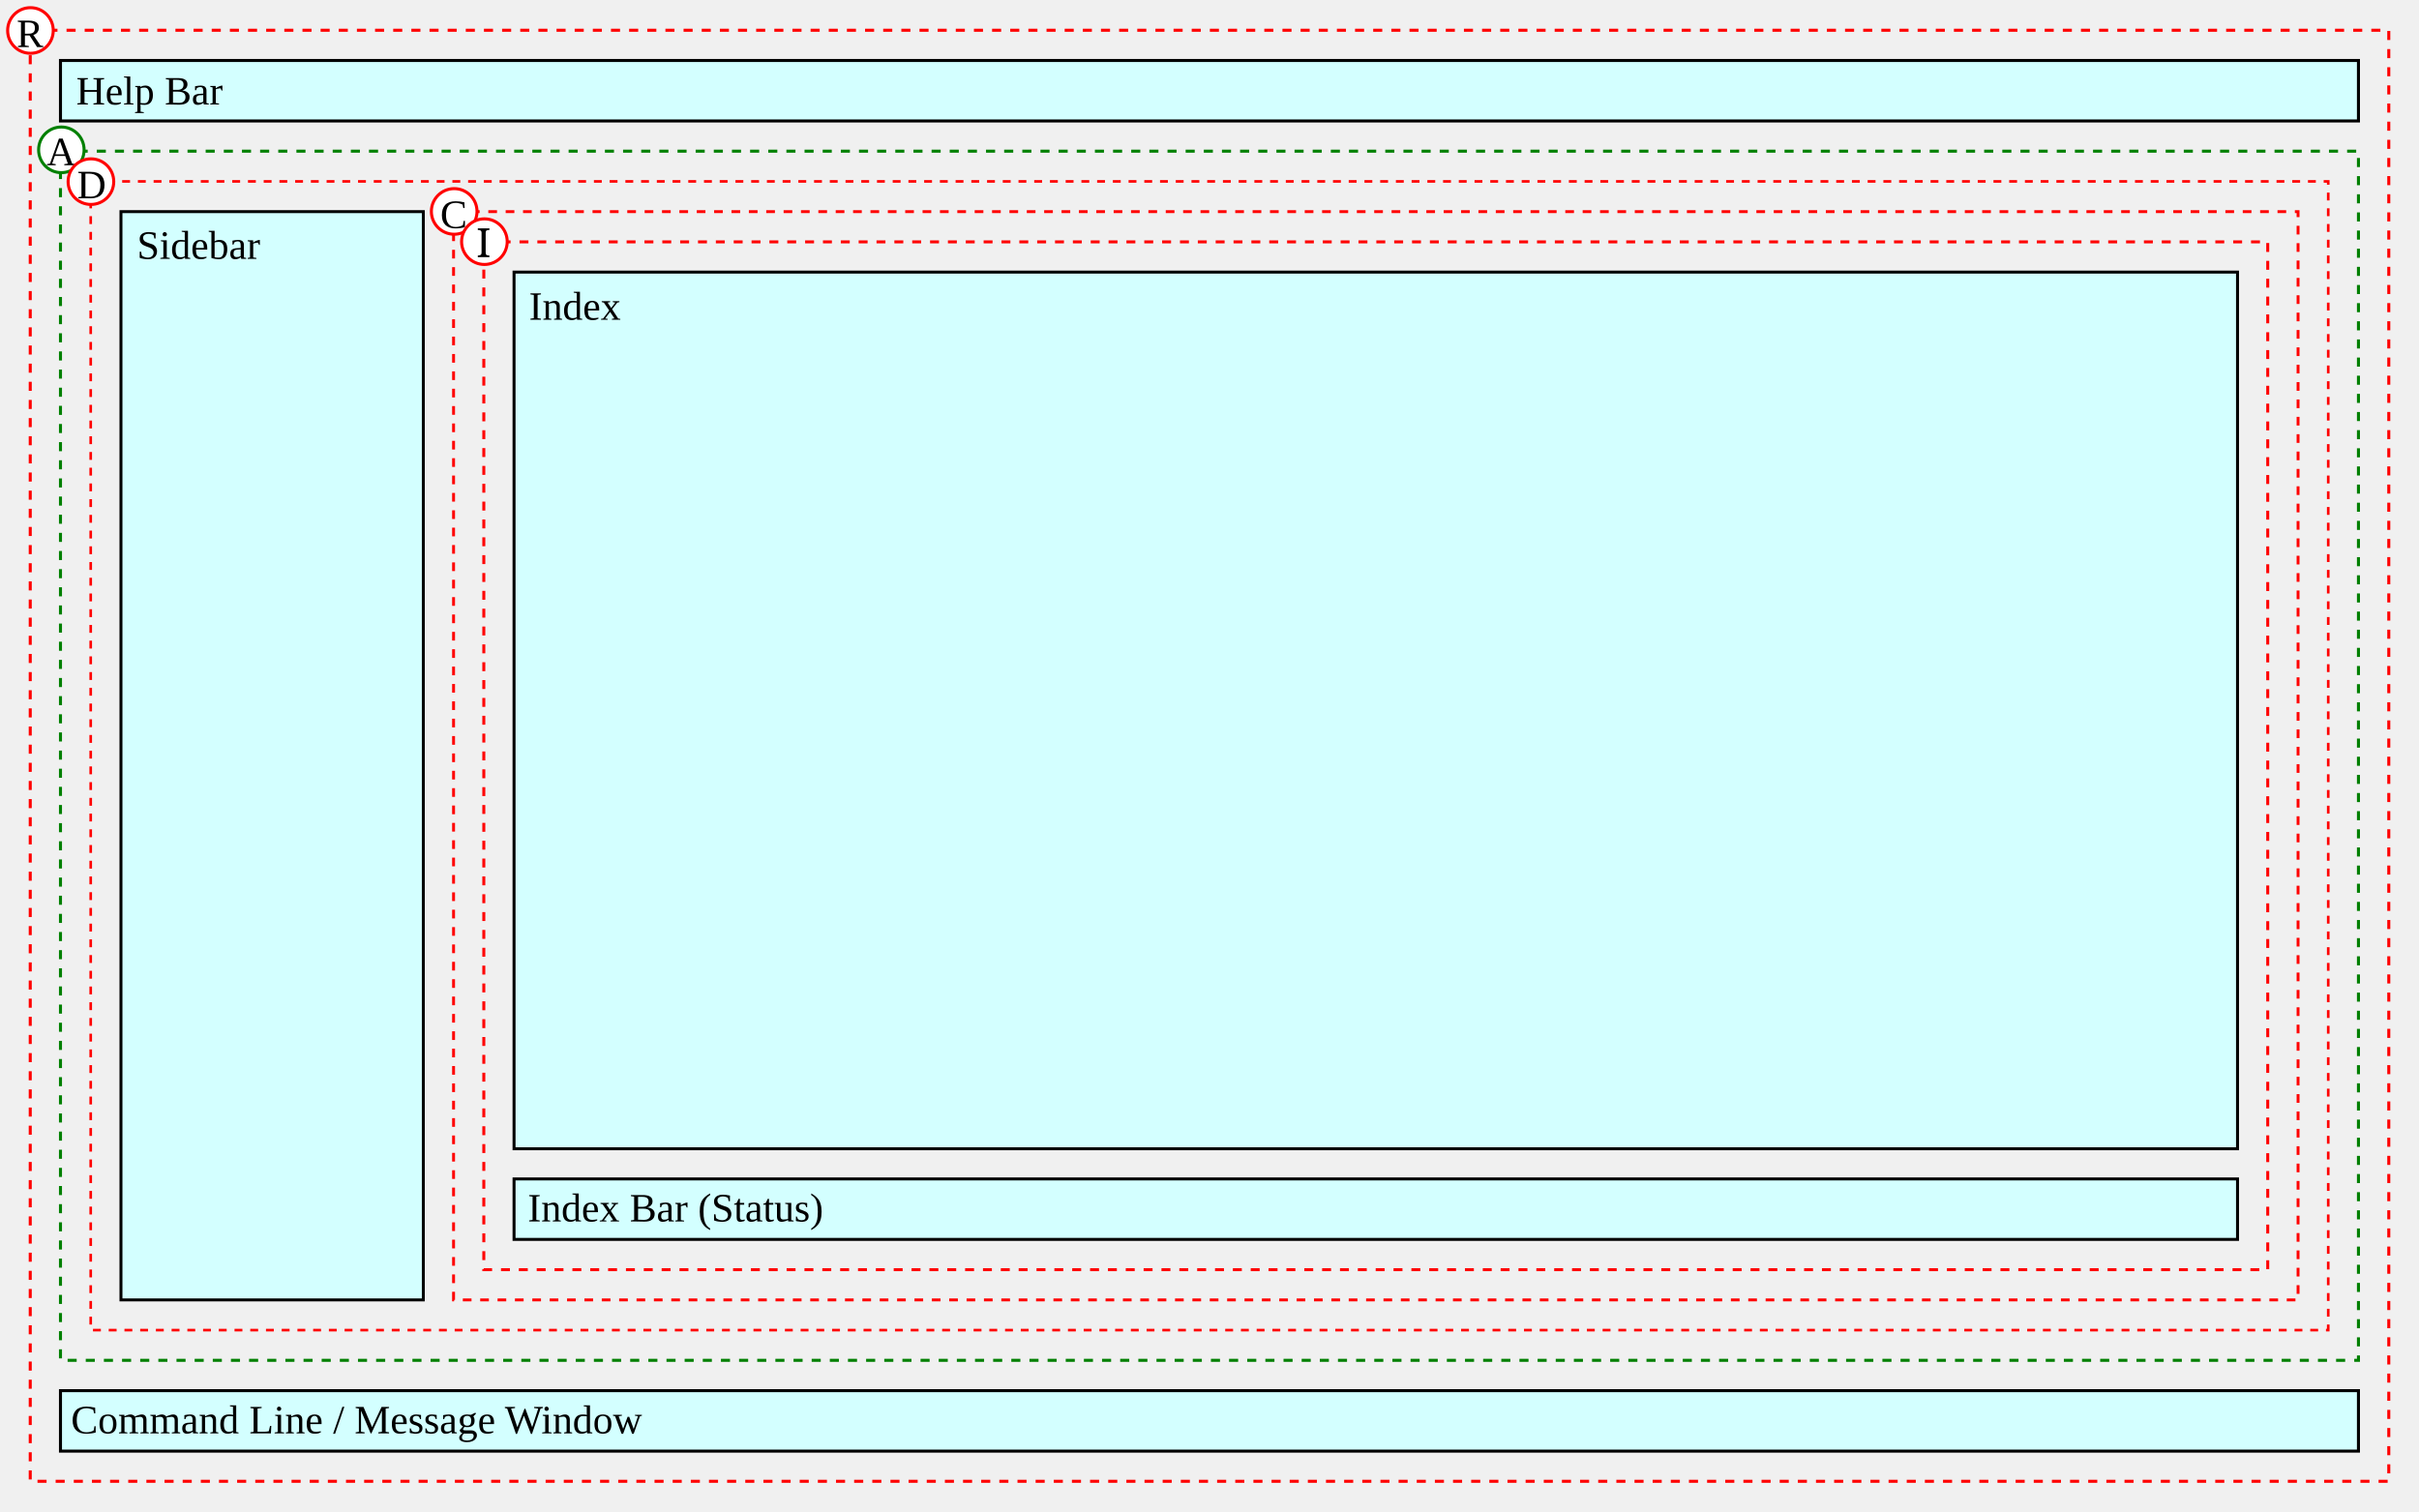
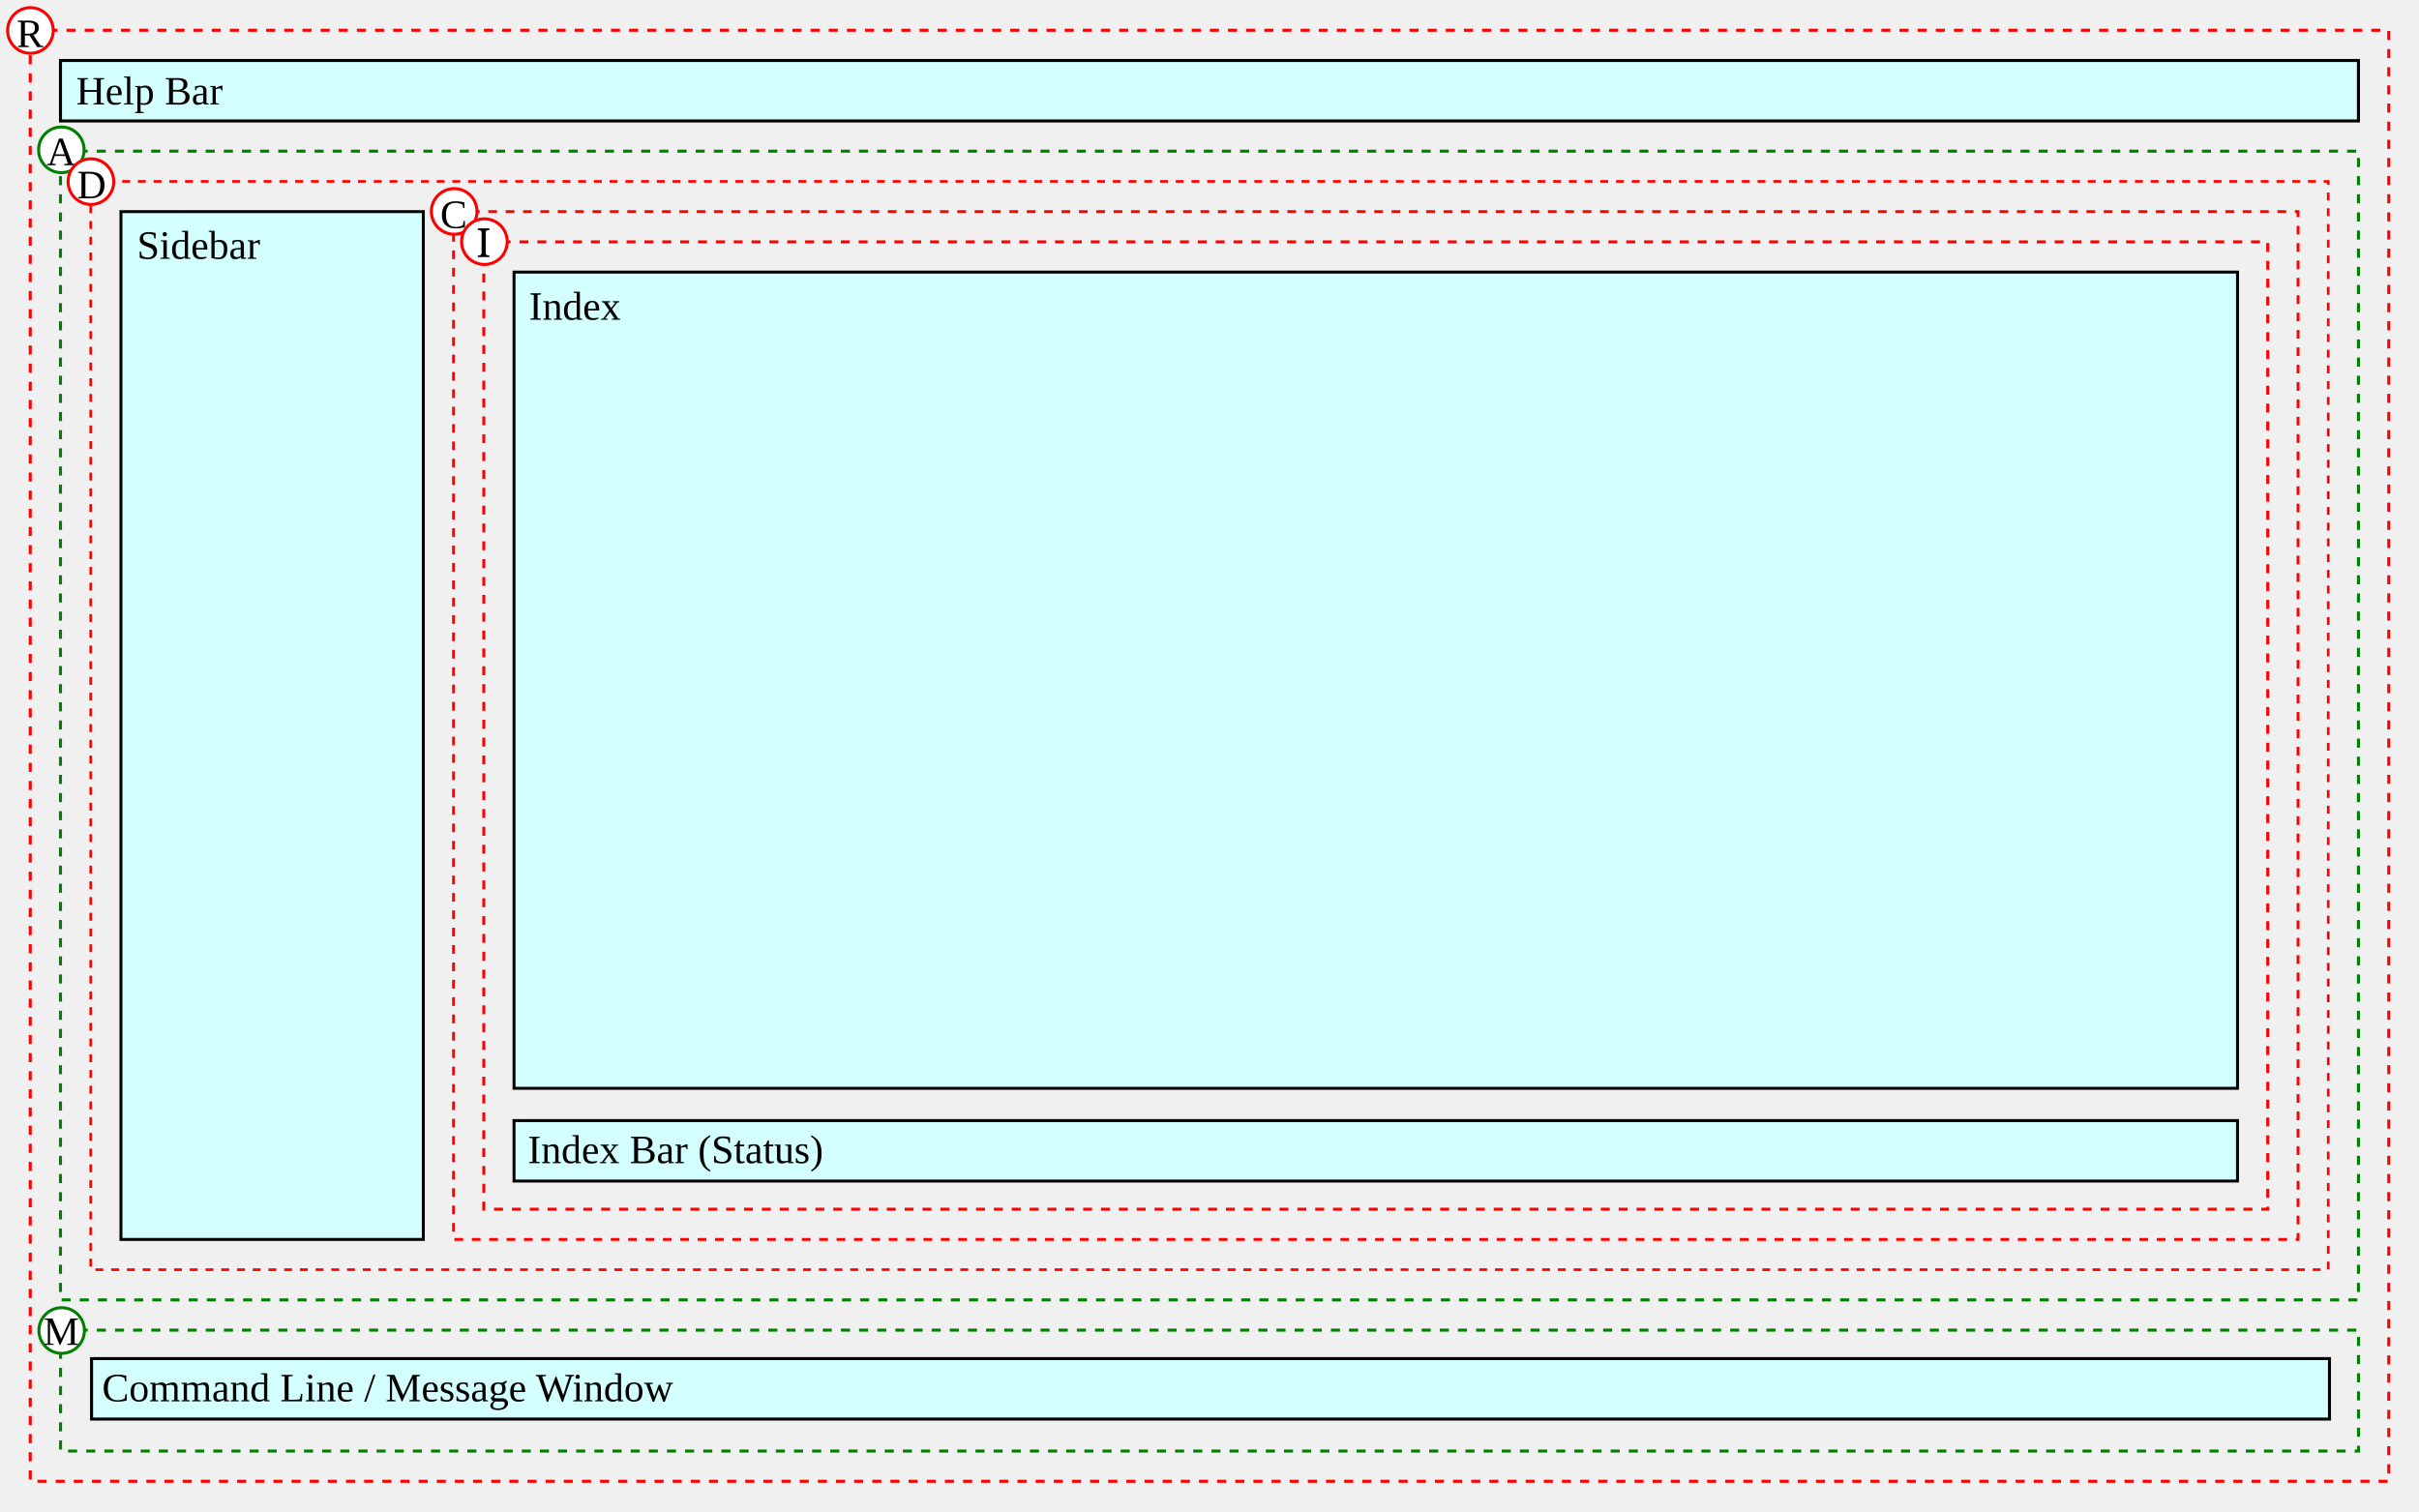
- <svg xmlns="http://www.w3.org/2000/svg" width="800" height="500" version="1.1" viewBox="0 0 211.67 132.29">
-   <g transform="translate(12.817 -77.777)">
-     <g>
-       <g stroke-width=".265">
-         <rect x="-10.171" y="80.423" width="206.38" height="127" fill="none" stroke="#f00" stroke-dasharray="0.794,0.794" />
-         <rect x="-7.525" y="91.006" width="201.08" height="105.83" fill="none" stroke="#008000" stroke-dasharray="0.794, 0.794" />
-         <rect x="-7.525" y="199.49" width="201.08" height="5.292" fill="#d3ffff" stroke="#000" />
-       </g>
-       <rect x="26.871" y="96.298" width="161.4" height="95.25" fill="none" stroke="#f00" stroke-dasharray="0.76, 0.76" stroke-width=".253" />
-     </g>
-     <g transform="translate(29.104 84.667)">
-       <g transform="translate(-29.104 -84.667)">
-         <rect x="-7.525" y="83.069" width="201.08" height="5.292" fill="#d3ffff" stroke="#000" stroke-width=".265" />
-         <text x="-6.158" y="86.922" fill="#000000" font-size="3.528px" stroke-width=".265" style="line-height:1.25" xml:space="preserve">
-           <tspan x="-6.158" y="86.922" stroke-width=".265">Help Bar</tspan>
-         </text>
-       </g>
-     </g>
-     <rect x="-2.233" y="96.298" width="26.458" height="95.25" fill="#d3ffff" stroke="#000" stroke-width=".258" />
-     <g transform="translate(2.6458 2.6458)">
-       <text x="-3.472" y="97.785" fill="#000000" font-size="3.528px" stroke-width=".265" style="line-height:1.25" xml:space="preserve">
-         <tspan x="-3.472" y="97.785" stroke-width=".265">Sidebar</tspan>
-       </text>
-     </g>
-     <g>
-       <rect x="32.163" y="101.59" width="150.81" height="76.729" fill="#d3ffff" stroke="#000" stroke-width=".26" />
-       <text x="33.473" y="105.762" fill="#000000" font-size="3.528px" stroke-width=".265" style="line-height:1.25" xml:space="preserve">
-         <tspan x="33.473" y="105.762" stroke-width=".265">Index</tspan>
-       </text>
-       <text x="-6.602" y="203.23" fill="#000000" font-size="3.528px" stroke-width=".265" style="line-height:1.25" xml:space="preserve">
-         <tspan x="-6.602" y="203.23" stroke-width=".265">Command Line / Message Window</tspan>
-       </text>
-     </g>
-     <g transform="translate(-17.988 8.4706)">
-       <ellipse cx="7.835" cy="71.973" rx="1.996" ry="1.996" fill="#fff" stroke="#f00" stroke-width=".265" />
-       <text x="6.617" y="73.426" fill="#000000" font-size="3.528px" stroke-width=".265" style="line-height:1.25" xml:space="preserve">
-         <tspan x="6.617" y="73.426" fill="#000000" stroke-width=".265">R</tspan>
-       </text>
-     </g>
-     <g transform="translate(-20.578 18.93)">
-       <ellipse cx="13.13" cy="71.959" rx="1.99" ry="1.997" fill="#fff" stroke="#008000" stroke-width=".265" />
-       <text x="11.841" y="73.305" fill="#000000" font-size="3.528px" stroke-width=".265" style="line-height:1.25" xml:space="preserve">
-         <tspan x="11.841" y="73.305" fill="#000000" stroke-width=".265">A</tspan>
-       </text>
-     </g>
-     <g transform="translate(19.091 24.308)">
-       <ellipse cx="7.835" cy="71.973" rx="1.996" ry="1.996" fill="#fff" stroke="#f00" stroke-width=".265" />
-       <text x="6.617" y="73.426" fill="#000000" font-size="3.528px" stroke-width=".265" style="line-height:1.25" xml:space="preserve">
-         <tspan x="6.617" y="73.426" fill="#000000" stroke-width=".265">C</tspan>
-       </text>
-     </g>
-     <g>
-       <rect x="32.163" y="180.96" width="150.81" height="5.292" fill="#d3ffff" stroke="#000" stroke-width=".26" />
-       <text x="33.365" y="184.685" fill="#000000" font-size="3.528px" stroke-width=".265" style="line-height:1.25" xml:space="preserve">
-         <tspan x="33.365" y="184.685" stroke-width=".265">Index Bar (Status)</tspan>
-       </text>
-       <rect x="29.517" y="98.944" width="156.1" height="89.958" fill="none" stroke="#f00" stroke-dasharray="0.781, 0.781" stroke-width=".26" />
-     </g>
-     <g transform="translate(-184.64 29.599)">
-       <ellipse cx="214.21" cy="69.327" rx="1.996" ry="1.996" fill="#fff" stroke="#f00" stroke-width=".265" />
-       <text x="213.494" y="70.676" fill="#000000" font-family="serif" font-size="3.528px" stroke-width=".265" style="line-height:1.25" xml:space="preserve">
-         <tspan x="213.494" y="70.676" fill="#000000" font-family="serif" stroke-width=".265">I</tspan>
-       </text>
-     </g>
-     <rect x="-4.879" y="93.652" width="195.79" height="100.54" fill="none" stroke="#f00" stroke-dasharray="0.688, 0.688" stroke-width=".229" />
-     <g transform="translate(-12.696 21.7)">
-       <ellipse cx="7.835" cy="71.973" rx="1.996" ry="1.996" fill="#fff" stroke="#f00" stroke-width=".265" />
-       <text x="6.617" y="73.426" fill="#000000" font-size="3.528px" stroke-width=".265" style="line-height:1.25" xml:space="preserve">
-         <tspan x="6.617" y="73.426" fill="#000000" stroke-width=".265">D</tspan>
-       </text>
-       <g fill="black" font-family="sans-serif" font-size="10.583px">
-         <text style="line-height:1.25;shape-inside:url(#rect374);white-space:pre" xml:space="preserve" />
-         <text style="line-height:1.25;shape-inside:url(#rect380);white-space:pre" xml:space="preserve" />
-         <text style="line-height:1.25;shape-inside:url(#rect386);white-space:pre" xml:space="preserve" />
-       </g>
-     </g>
-   </g>
+ <svg xmlns="http://www.w3.org/2000/svg" width="800" height="500" version="1.1" viewBox="0 0 211.67 132.29" id="svg19">
+   <defs id="defs19" />
+   <rect x="2.646" y="2.646" width="206.38" height="127" fill="none" stroke="#ff0000" stroke-dasharray="0.794, 0.794" id="rect1" style="stroke-width:0.265" />
+   <rect x="5.292" y="13.229" width="201.08" height="100.542" fill="none" stroke="#008000" stroke-dasharray="0.794, 0.794" id="rect2" style="stroke-width:0.265" />
+   <rect x="39.688" y="18.521" width="161.4" height="89.958" fill="none" stroke="#ff0000" stroke-dasharray="0.76, 0.76" stroke-width="0.253" id="rect4" />
+   <rect x="5.292" y="5.292" width="201.08" height="5.292" fill="#d3ffff" stroke="#000000" stroke-width="0.265" id="rect5" />
+   <text x="6.659" y="9.145" fill="#000000" font-size="3.528px" stroke-width="0.265" style="line-height:1.25" xml:space="preserve" id="text5">
+     <tspan x="6.659" y="9.145" stroke-width="0.265" id="tspan5">Help Bar</tspan>
+   </text>
+   <rect x="10.584" y="18.521" width="26.458" height="89.958" fill="#d3ffff" stroke="#000000" stroke-width="0.258" id="rect6" />
+   <text x="11.991" y="22.653" fill="#000000" font-size="3.528px" stroke-width="0.265" style="line-height:1.25" xml:space="preserve" id="text6">
+     <tspan x="11.991" y="22.653" stroke-width="0.265" id="tspan6">Sidebar</tspan>
+   </text>
+   <rect x="44.98" y="23.813" width="150.81" height="71.437" fill="#d3ffff" stroke="#000000" stroke-width="0.26" id="rect7" />
+   <text x="46.29" y="27.985" fill="#000000" font-size="3.528px" stroke-width="0.265" style="line-height:1.25" xml:space="preserve" id="text7">
+     <tspan x="46.29" y="27.985" stroke-width="0.265" id="tspan7">Index</tspan>
+   </text>
+   <circle cx="2.664" cy="2.667" fill="#ffffff" stroke="#ff0000" stroke-width="0.265" id="ellipse8" r="1.996" />
+   <text x="1.446" y="4.119" fill="#000000" font-size="3.528px" stroke-width="0.265" style="line-height:1.25" xml:space="preserve" id="text9">
+     <tspan x="1.446" y="4.119" fill="#000000" stroke-width="0.265" id="tspan9">R</tspan>
+   </text>
+   <ellipse cx="5.369" cy="13.112" rx="1.99" ry="1.997" fill="#ffffff" stroke="#008000" stroke-width="0.265" id="ellipse9" />
+   <text x="4.08" y="14.458" fill="#000000" font-size="3.528px" stroke-width="0.265" style="line-height:1.25" xml:space="preserve" id="text10">
+     <tspan x="4.08" y="14.458" fill="#000000" stroke-width="0.265" id="tspan10">A</tspan>
+   </text>
+   <circle cx="39.743" cy="18.504" fill="#ffffff" stroke="#ff0000" stroke-width="0.265" id="ellipse10" r="1.996" />
+   <text x="38.525" y="19.957" fill="#000000" font-size="3.528px" stroke-width="0.265" style="line-height:1.25" xml:space="preserve" id="text11">
+     <tspan x="38.525" y="19.957" fill="#000000" stroke-width="0.265" id="tspan11">C</tspan>
+   </text>
+   <rect x="44.979" y="98.076" width="150.81" height="5.292" fill="#d3ffff" stroke="#000000" stroke-width="0.26" id="rect11" />
+   <text x="46.181" y="101.801" fill="#000000" font-size="3.528px" stroke-width="0.265" style="line-height:1.25" xml:space="preserve" id="text12">
+     <tspan x="46.181" y="101.801" stroke-width="0.265" id="tspan12">Index Bar (Status)</tspan>
+   </text>
+   <rect x="42.334" y="21.167" width="156.1" height="84.666" fill="none" stroke="#ff0000" stroke-dasharray="0.781, 0.781" stroke-width="0.26" id="rect12" />
+   <circle cx="42.387" cy="21.149" fill="#ffffff" stroke="#ff0000" stroke-width="0.265" id="ellipse12" r="1.996" />
+   <text x="41.671" y="22.498" fill="#000000" font-family="serif" font-size="3.528px" stroke-width="0.265" style="line-height:1.25" xml:space="preserve" id="text13">
+     <tspan x="41.671" y="22.498" fill="#000000" font-family="serif" stroke-width="0.265" id="tspan13">I</tspan>
+   </text>
+   <rect x="7.938" y="15.875" width="195.79" height="95.25" fill="none" stroke="#ff0000" stroke-dasharray="0.688, 0.688" stroke-width="0.229" id="rect13" />
+   <circle cx="7.956" cy="15.896" fill="#ffffff" stroke="#ff0000" stroke-width="0.265" id="ellipse13" r="1.996" />
+   <text x="6.738" y="17.349" fill="#000000" font-size="3.528px" stroke-width="0.265" style="line-height:1.25" xml:space="preserve" id="text14">
+     <tspan x="6.738" y="17.349" fill="#000000" stroke-width="0.265" id="tspan14">D</tspan>
+   </text>
+   <text style="font-size:10.583px;line-height:1.25;font-family:sans-serif;white-space:pre;shape-inside:url(#rect374);fill:#000000" xml:space="preserve" id="text15" transform="translate(0.121,-56.077)" />
+   <text style="font-size:10.583px;line-height:1.25;font-family:sans-serif;white-space:pre;shape-inside:url(#rect380);fill:#000000" xml:space="preserve" id="text16" transform="translate(0.121,-56.077)" />
+   <text style="font-size:10.583px;line-height:1.25;font-family:sans-serif;white-space:pre;shape-inside:url(#rect386);fill:#000000" xml:space="preserve" id="text17" transform="translate(0.121,-56.077)" />
+   <rect x="5.298" y="116.417" width="201.08" height="10.584" fill="none" stroke="#008000" stroke-dasharray="0.794, 0.794" id="rect2-3" style="stroke-width:0.265" />
+   <rect x="8.011" y="118.908" width="195.825" height="5.292" fill="#d3ffff" stroke="#000000" id="rect3" style="stroke-width:0.265" />
+   <text x="8.934" y="122.648" fill="#000000" font-size="3.528px" stroke-width="0.265" style="line-height:1.25" xml:space="preserve" id="text6-9">
+     <tspan id="tspan1" x="-30.328" y="-55.279" style="stroke-width:0.265">
+       <tspan x="8.934" y="122.648" stroke-width="0.265" id="tspan6-1" />
+     </tspan>
+     <tspan id="tspan2" x="8.934" y="122.648" style="stroke-width:0.265">
+       <tspan x="8.934" y="122.648" stroke-width="0.265" id="tspan3">Command Line / Message Window</tspan>
+     </tspan>
+   </text>
+   <ellipse cx="5.396" cy="116.451" rx="1.99" ry="1.997" fill="#ffffff" stroke="#008000" stroke-width="0.265" id="ellipse7-5" />
+   <text x="3.797" y="117.71" fill="#000000" font-size="3.528px" stroke-width="0.265" style="line-height:1.25" xml:space="preserve" id="text8-3">
+     <tspan x="3.797" y="117.71" fill="#000000" stroke-width="0.265" id="tspan8-5">M</tspan>
+   </text>
</svg>
